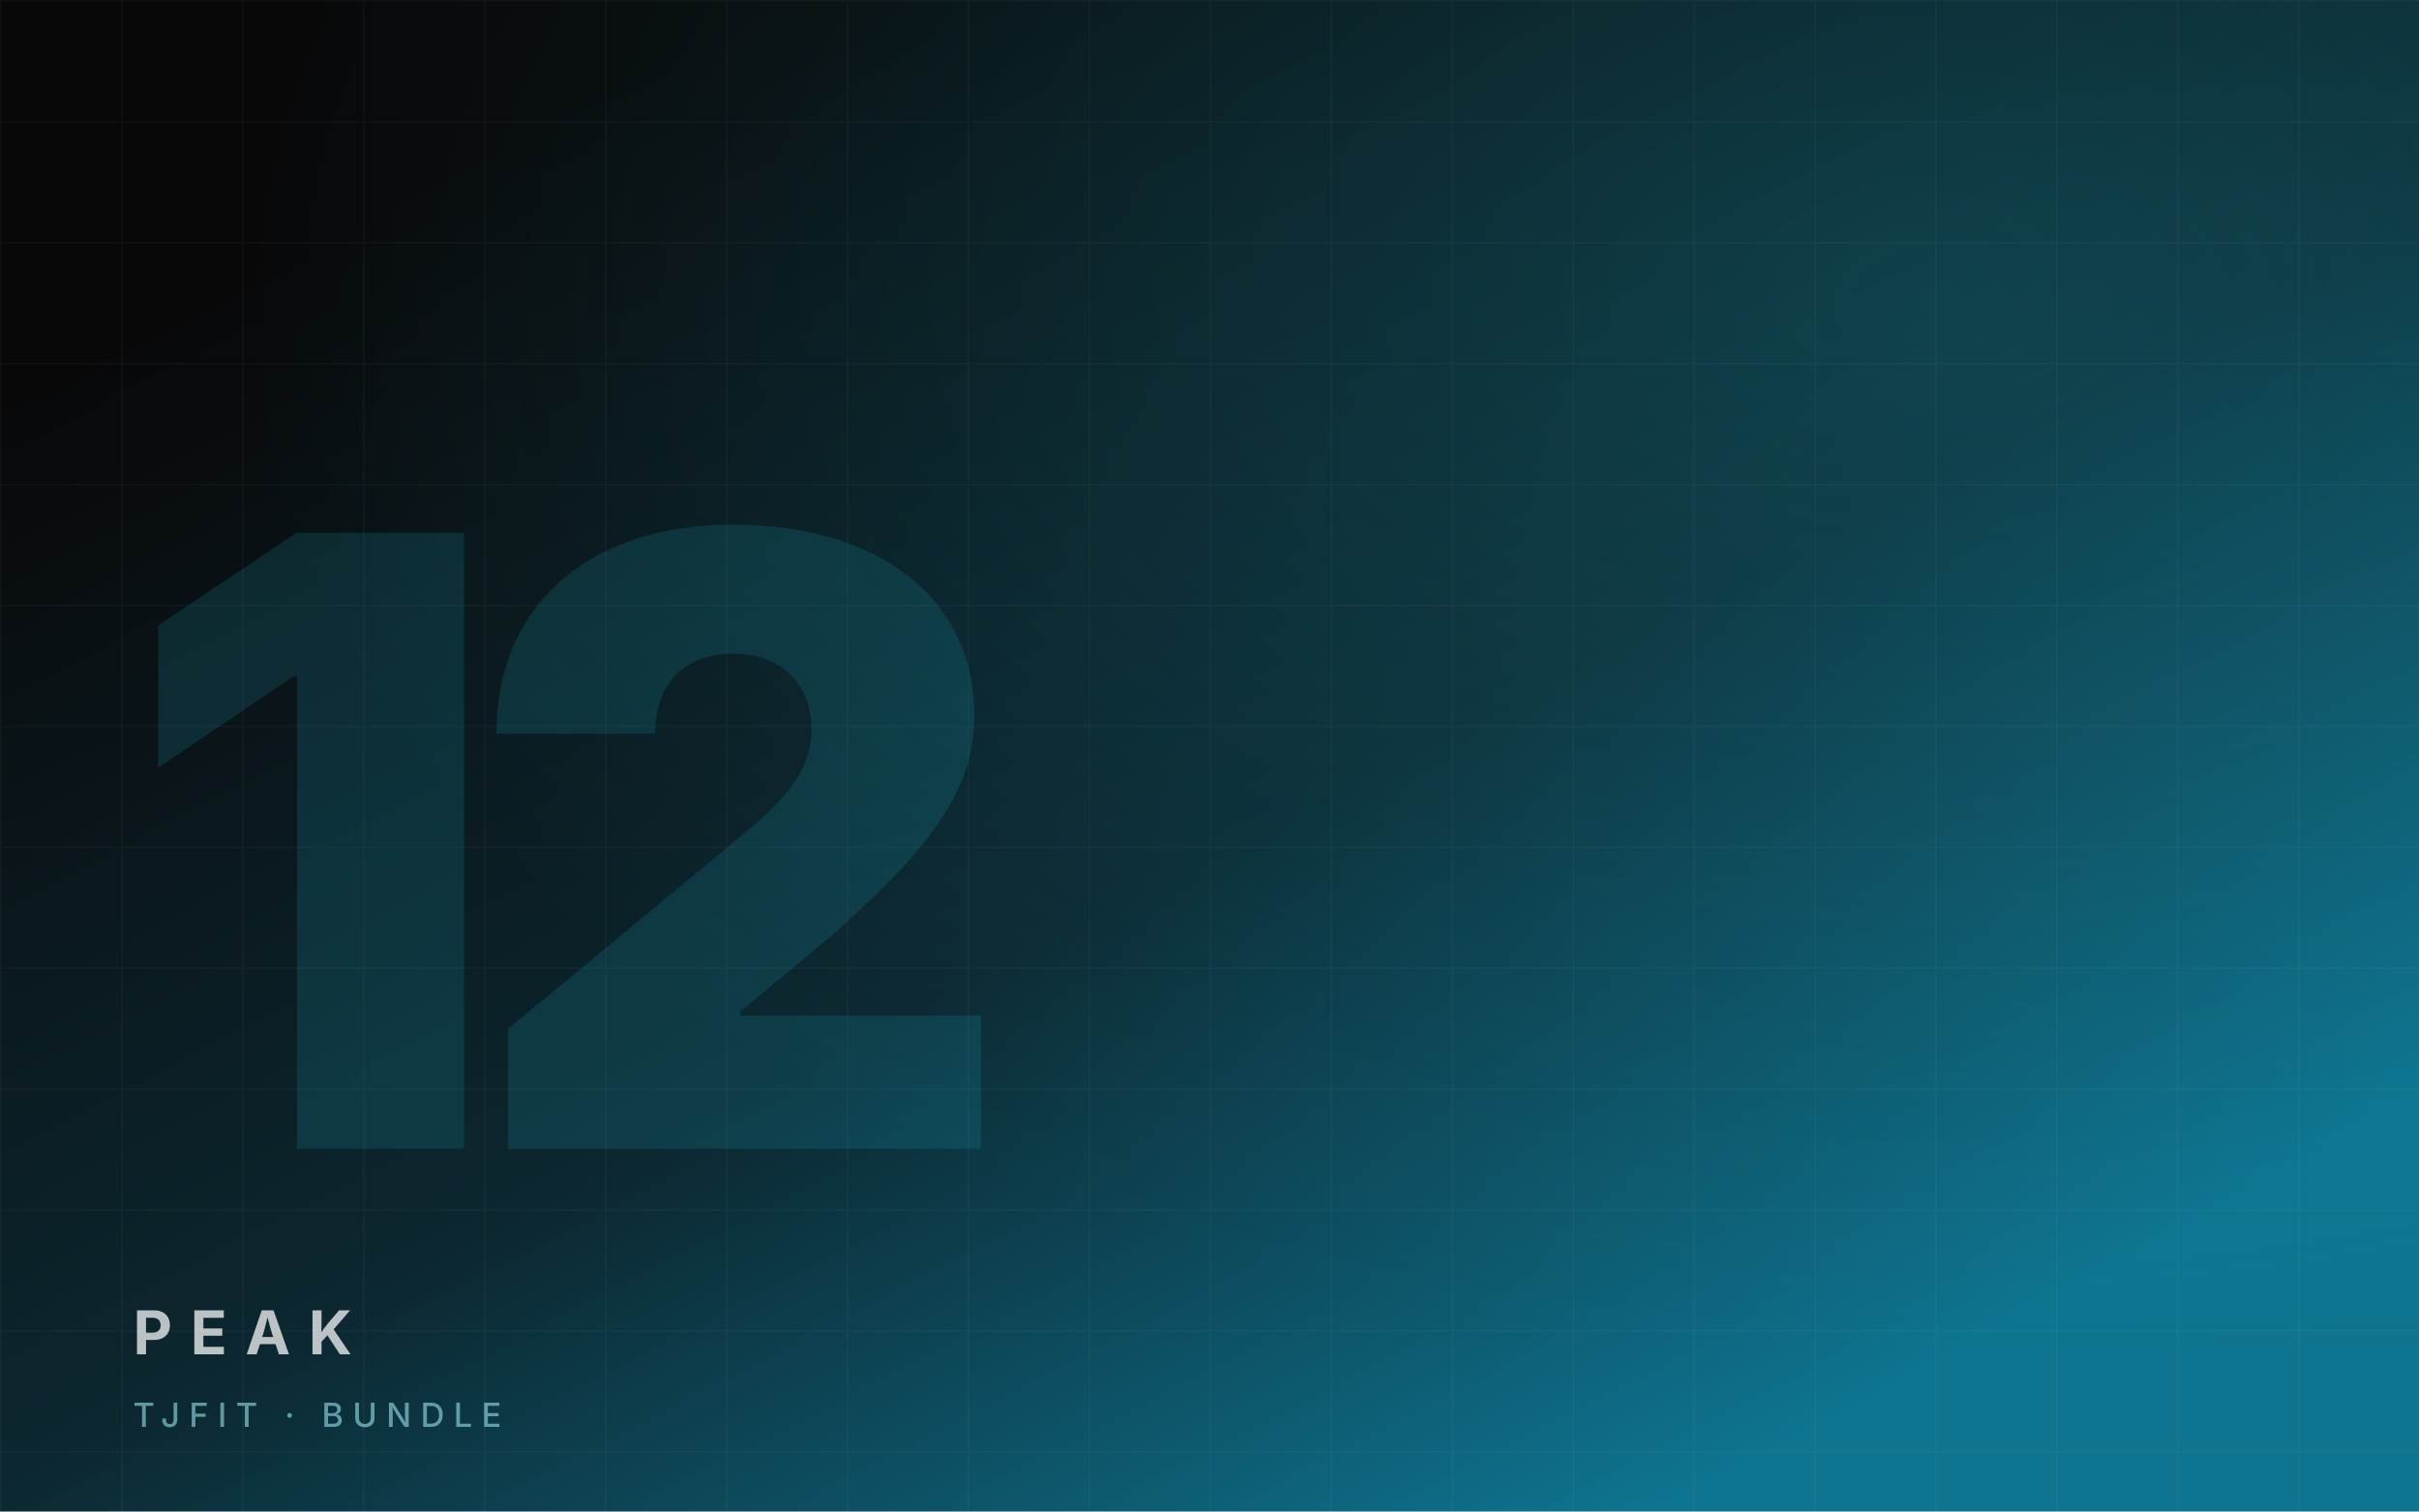
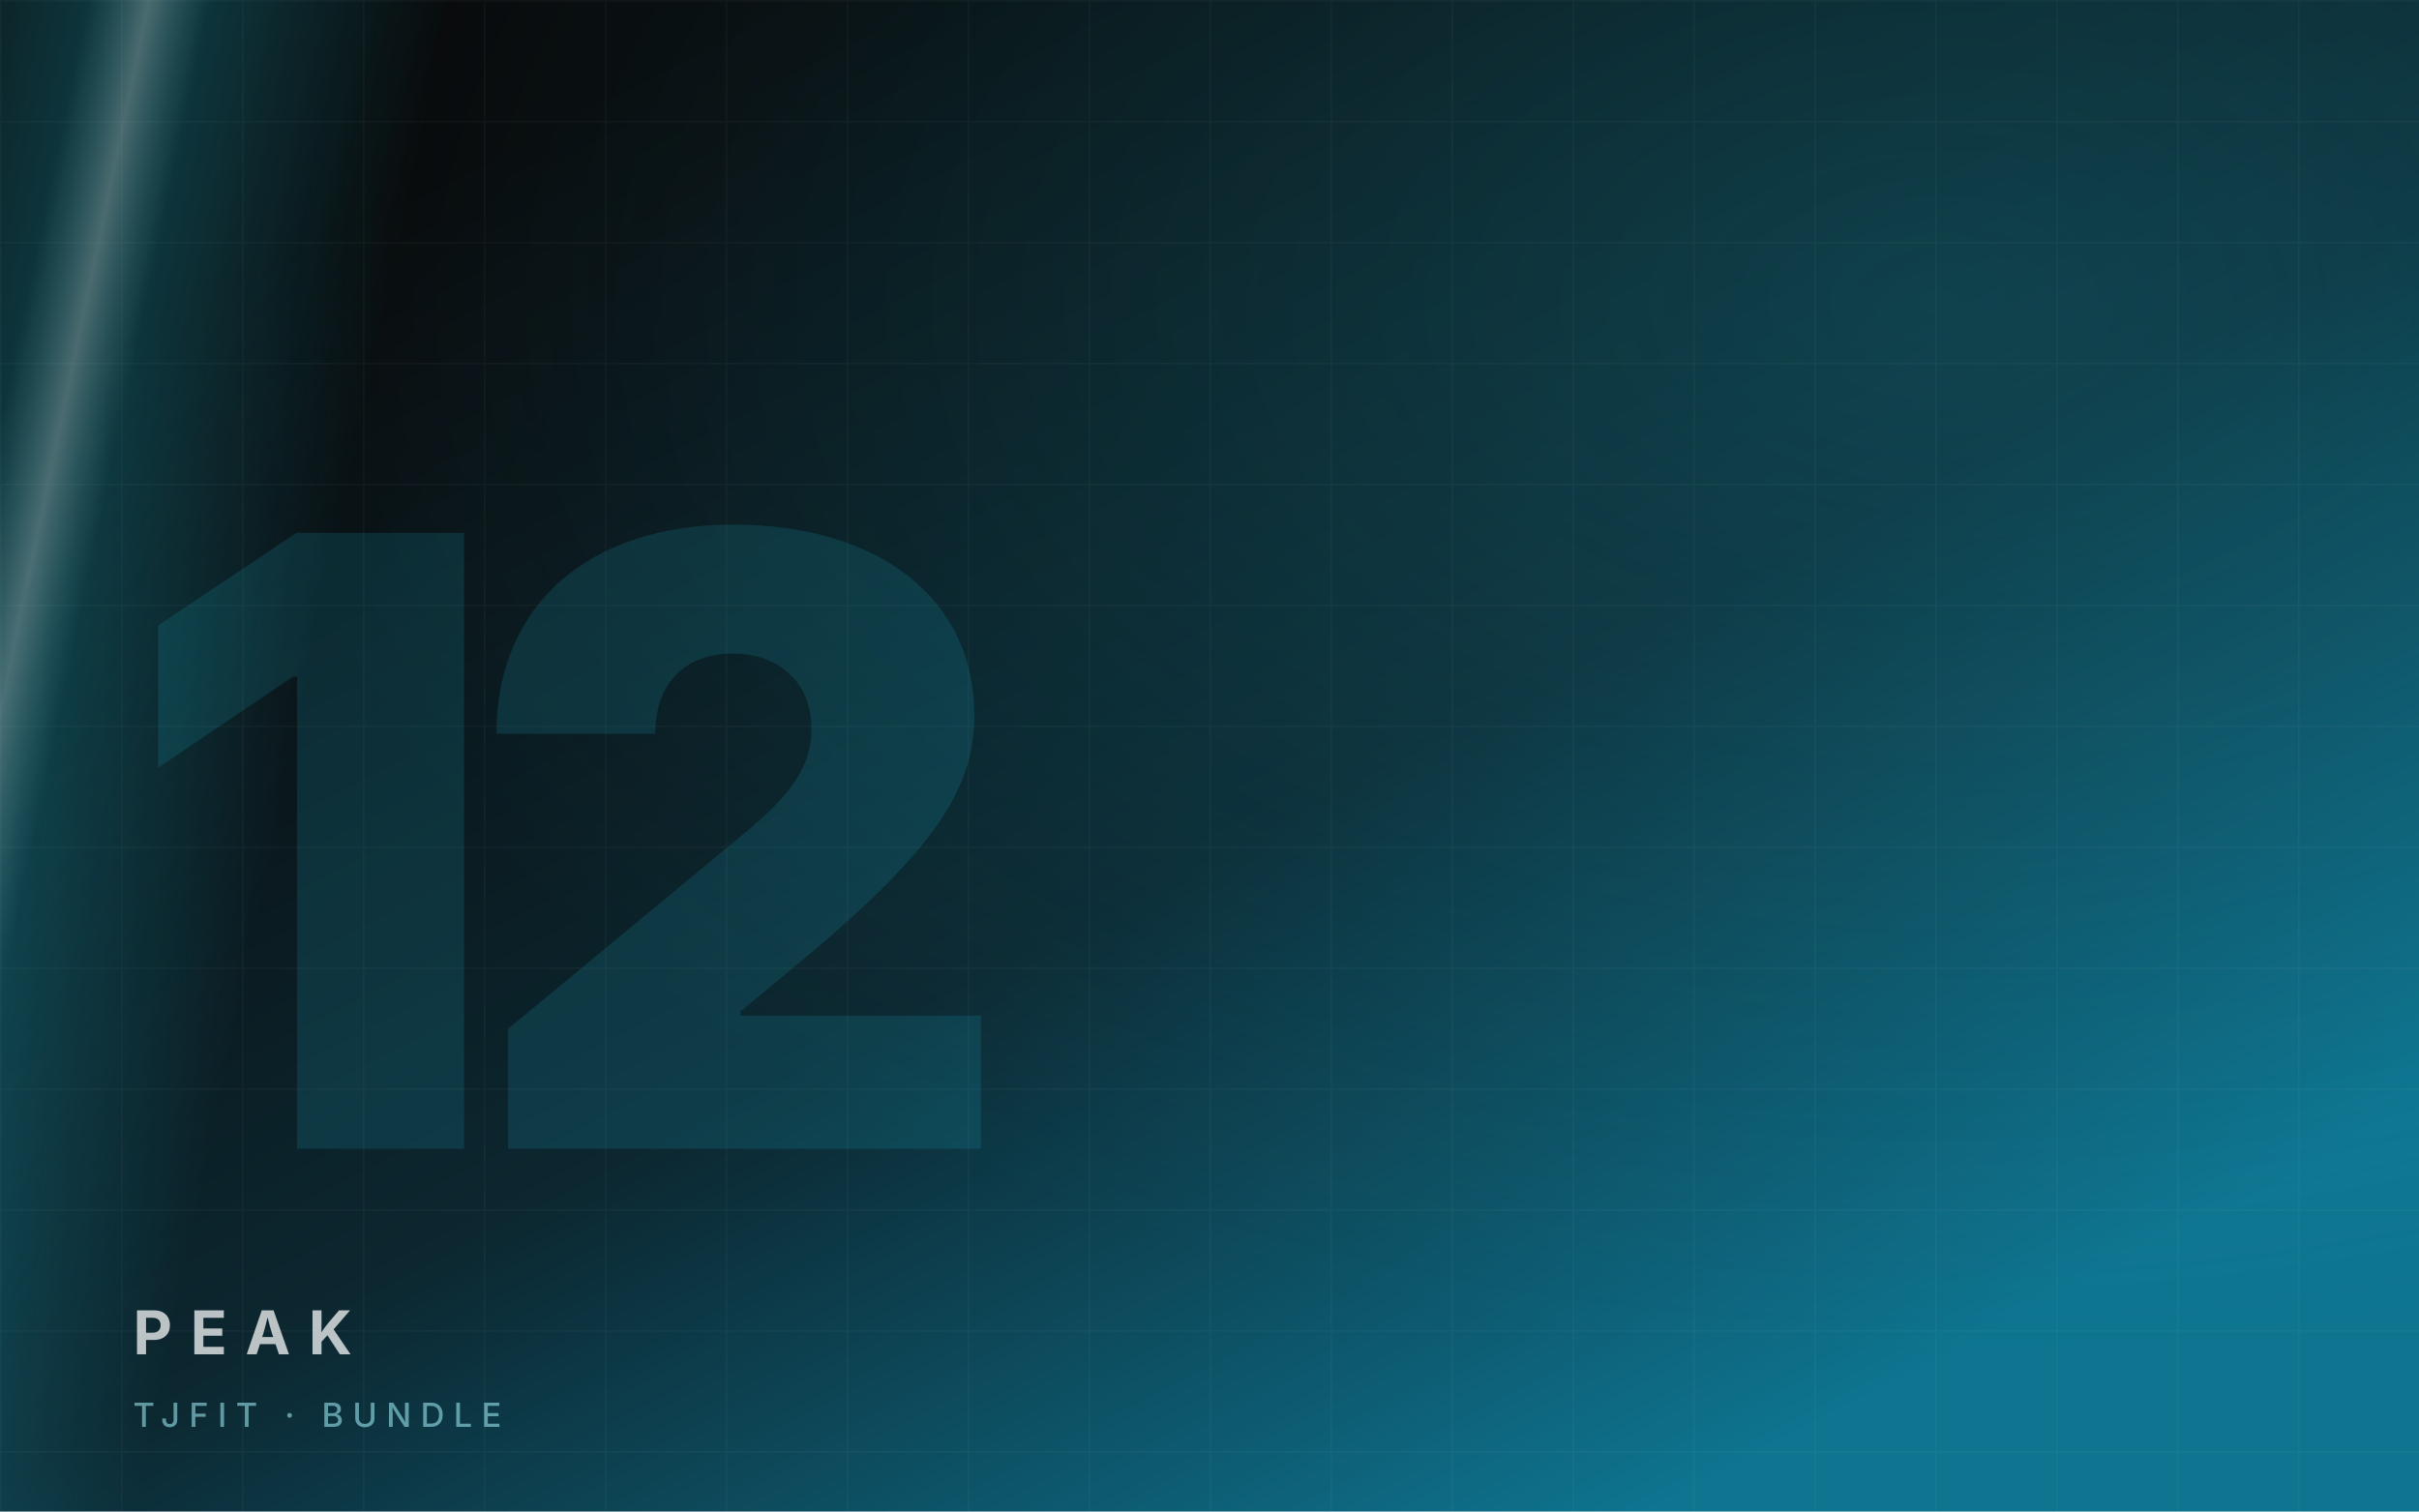
<svg xmlns="http://www.w3.org/2000/svg" viewBox="0 0 800 500" preserveAspectRatio="xMidYMid slice">
+   <style>
+     @keyframes tj-bundle-beam { 0% { transform: translateX(-1100px); } 100% { transform: translateX(2200px); } }
+     @keyframes tj-bundle-numeral { 0%, 100% { opacity: 0.13; } 50% { opacity: 0.20; } }
+     .tj-beam { animation: tj-bundle-beam 9s linear 0s infinite; }
+     .tj-numeral { animation: tj-bundle-numeral 4.5s ease-in-out infinite; }
+     @media (prefers-reduced-motion: reduce) {
+       .tj-beam, .tj-numeral { animation: none; }
+       .tj-beam { display: none; }
+     }
+   </style>
  <defs>
    <linearGradient id="g" x1="0.179" y1="0.117" x2="0.821" y2="0.883">
      <stop offset="0" stop-color="#080809" />
      <stop offset="0.55" stop-color="#0c2730" />
      <stop offset="1" stop-color="#0e7490" />
    </linearGradient>
    <radialGradient id="glow" cx="0.8" cy="0.2" r="0.7">
      <stop offset="0" stop-color="rgba(34,211,238,0.18)" />
      <stop offset="1" stop-color="rgba(34,211,238,0)" />
    </radialGradient>
+     <linearGradient id="beam" x1="0" y1="0" x2="1" y2="0">
+       <stop offset="0" stop-color="rgba(34,211,238,0)" />
+       <stop offset="0.4" stop-color="rgba(34,211,238,0.22)" />
+       <stop offset="0.5" stop-color="rgba(165,243,252,0.42)" />
+       <stop offset="0.6" stop-color="rgba(34,211,238,0.22)" />
+       <stop offset="1" stop-color="rgba(34,211,238,0)" />
+     </linearGradient>
    <pattern id="grid" width="40" height="40" patternUnits="userSpaceOnUse">
      <path d="M 40 0 L 0 0 0 40" fill="none" stroke="rgba(255,255,255,0.035)" stroke-width="1" />
    </pattern>
  </defs>
  <rect width="800" height="500" fill="url(#g)" />
  <rect width="800" height="500" fill="url(#glow)" />
  <rect width="800" height="500" fill="url(#grid)" />
-   <text x="40" y="380" font-family="system-ui,-apple-system,sans-serif" font-weight="900" font-size="280" fill="rgba(34,211,238,0.13)" letter-spacing="-12">12</text>
+   <g class="tj-beam" transform="skewX(-12)">
+     <rect x="-50" y="0" width="200" height="500" fill="url(#beam)" />
+   </g>
+   <text class="tj-numeral" x="40" y="380" font-family="system-ui,-apple-system,sans-serif" font-weight="900" font-size="280" fill="rgba(34,211,238,0.13)" letter-spacing="-12">12</text>
  <text x="44" y="448" font-family="system-ui,-apple-system,sans-serif" font-weight="700" font-size="20" fill="rgba(255,255,255,0.72)" letter-spacing="6">PEAK</text>
  <text x="44" y="472" font-family="system-ui,-apple-system,sans-serif" font-weight="500" font-size="11" fill="rgba(165,243,252,0.55)" letter-spacing="3">TJFIT · BUNDLE</text>
</svg>
